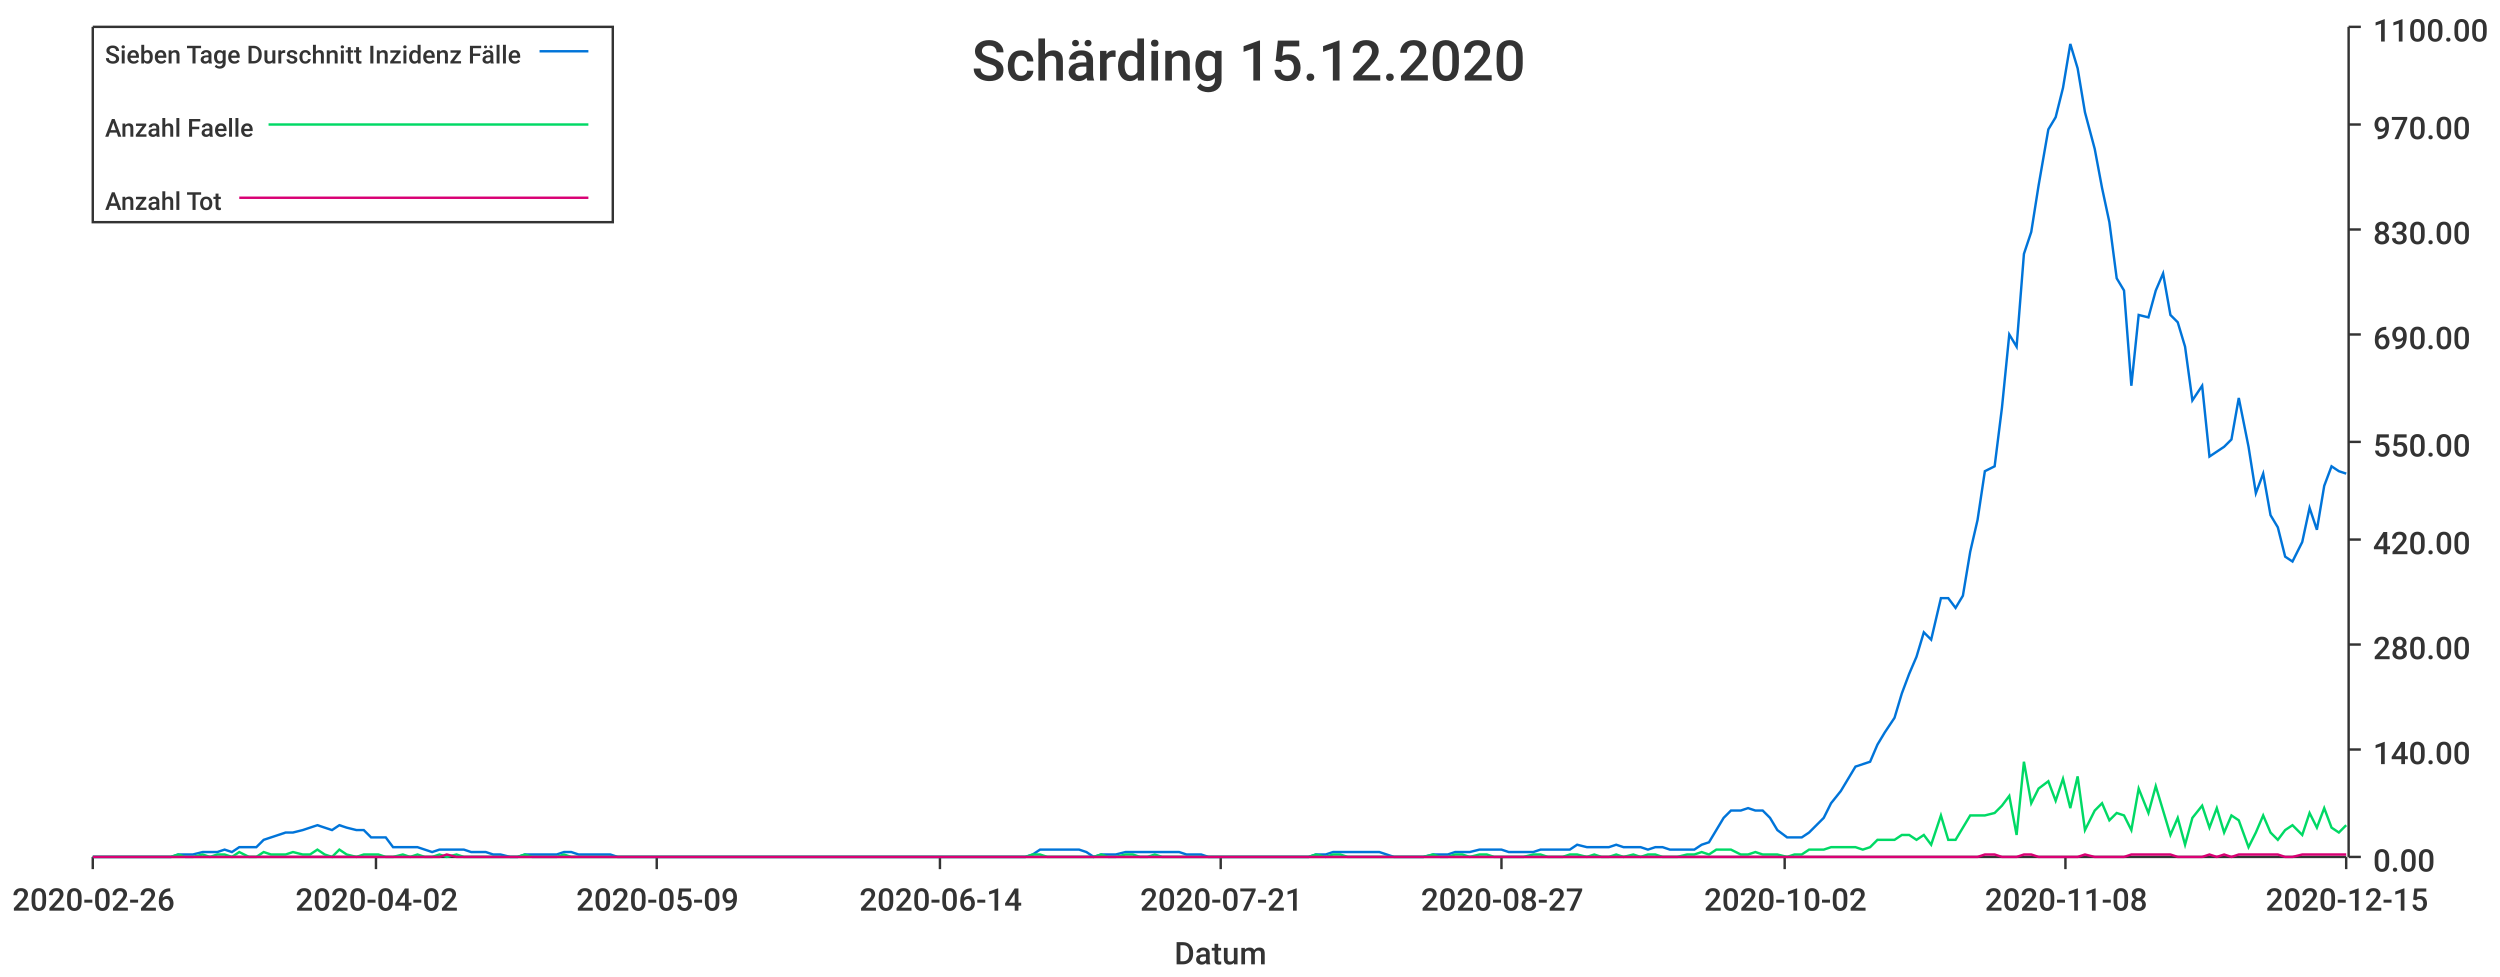
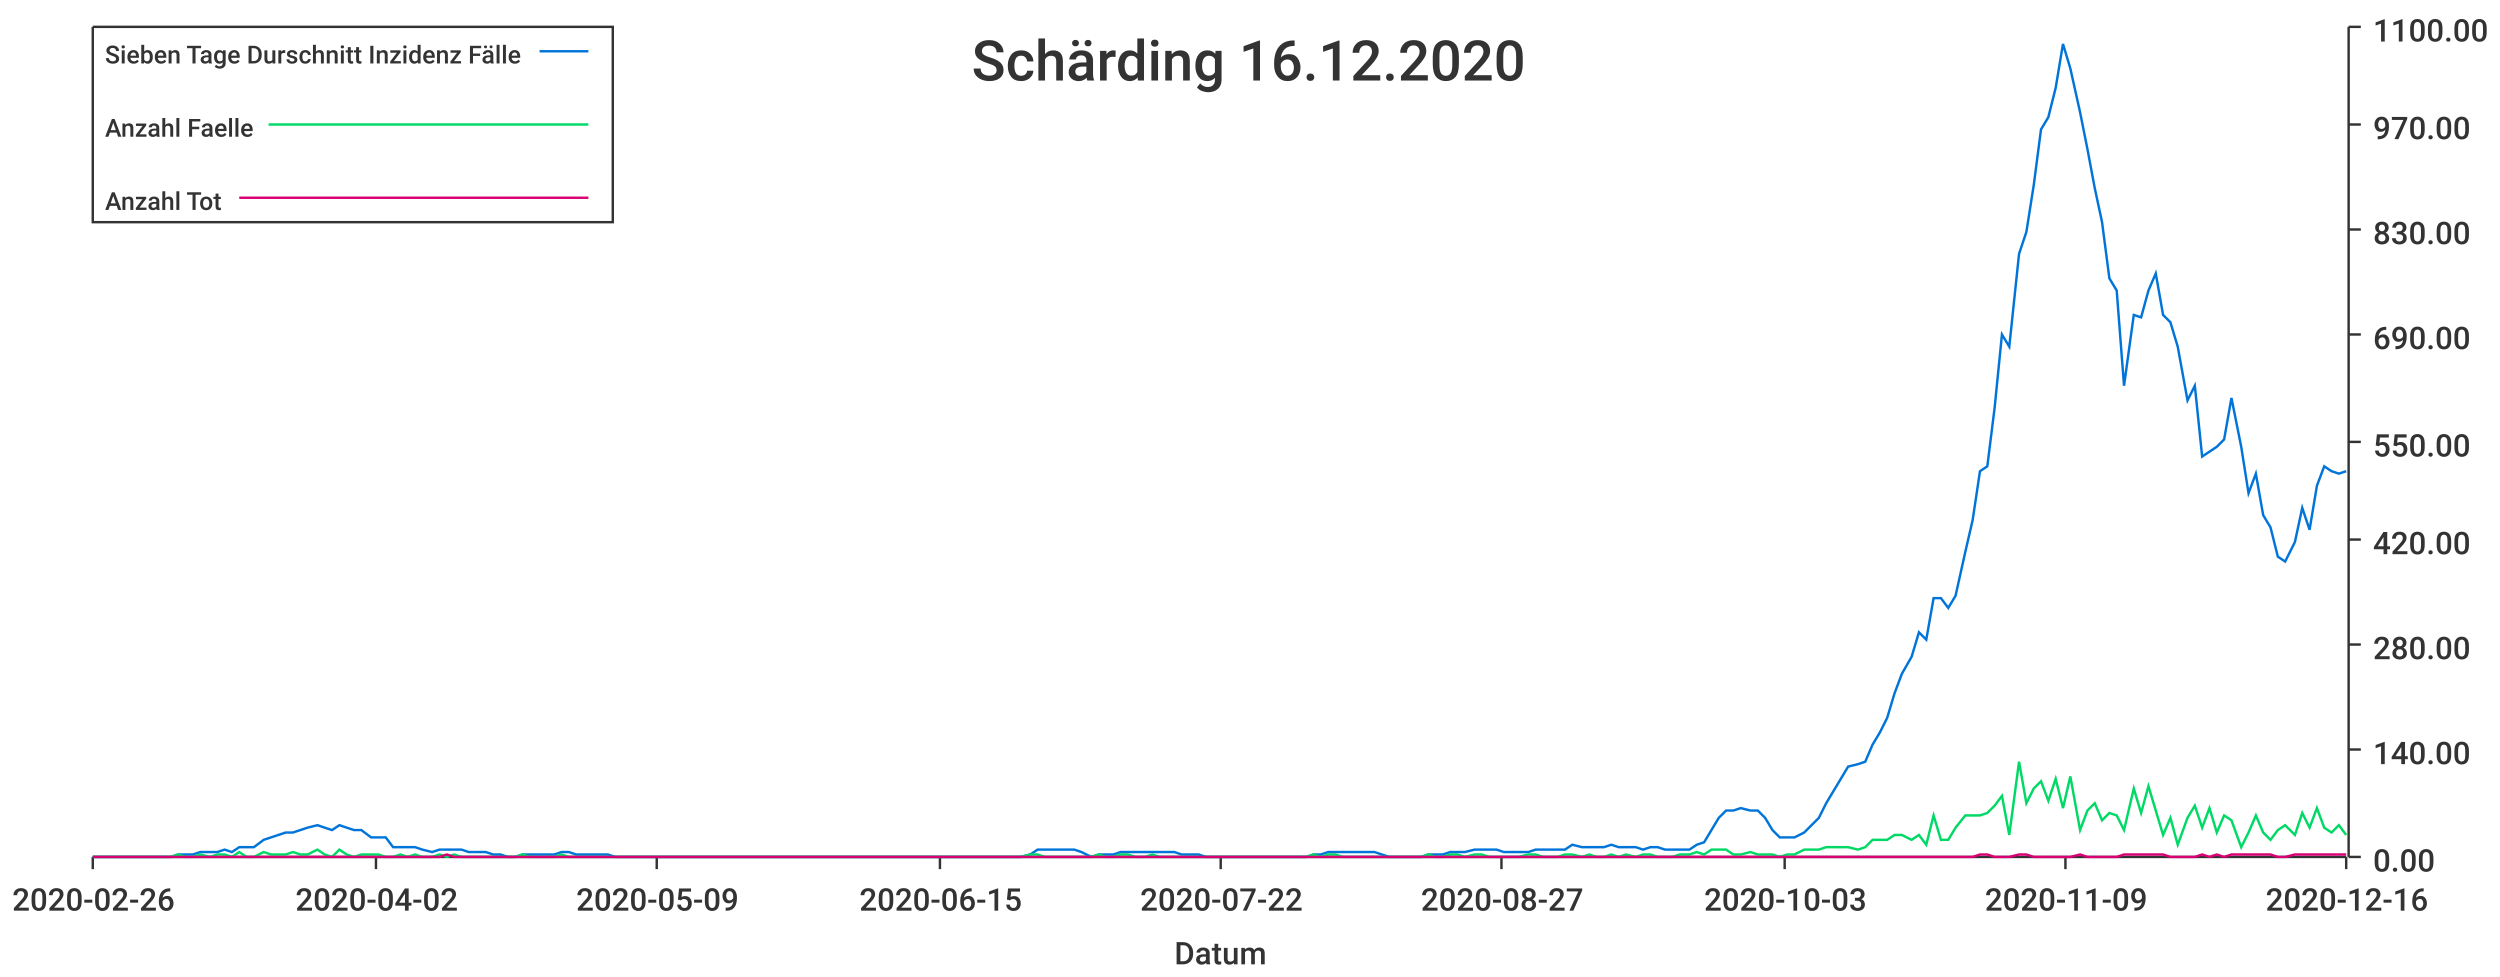
<svg xmlns="http://www.w3.org/2000/svg" width="1024" height="400">\n<path d="M 0 0 L 1024 0 L 1024 400 L 0 400 L 0 0" style="stroke-width:0;stroke:rgba(255,255,255,1.0);fill:rgba(255,255,255,1.0)" />
  <path d="M 38 11 L 961 11 L 961 351 L 38 351 L 38 11" style="stroke-width:0;stroke:rgba(255,255,255,1.0);fill:rgba(255,255,255,1.0)" />
  <path d="M 38 351 L 961 351" style="stroke-width:1;stroke:rgba(51,51,51,1.0);fill:none" />
  <path d="M 38 351 L 38 356" style="stroke-width:1;stroke:rgba(51,51,51,1.0);fill:none" />
  <text x="5" y="373" style="stroke-width:0;stroke:none;fill:rgba(51,51,51,1.0);font-size:12.8px;font-family:'Roboto Medium',sans-serif">2020-02-26</text>
  <path d="M 154 351 L 154 356" style="stroke-width:1;stroke:rgba(51,51,51,1.0);fill:none" />
  <text x="121" y="373" style="stroke-width:0;stroke:none;fill:rgba(51,51,51,1.0);font-size:12.8px;font-family:'Roboto Medium',sans-serif">2020-04-02</text>
  <path d="M 269 351 L 269 356" style="stroke-width:1;stroke:rgba(51,51,51,1.0);fill:none" />
  <text x="236" y="373" style="stroke-width:0;stroke:none;fill:rgba(51,51,51,1.0);font-size:12.8px;font-family:'Roboto Medium',sans-serif">2020-05-09</text>
  <path d="M 385 351 L 385 356" style="stroke-width:1;stroke:rgba(51,51,51,1.0);fill:none" />
-   <text x="352" y="373" style="stroke-width:0;stroke:none;fill:rgba(51,51,51,1.0);font-size:12.8px;font-family:'Roboto Medium',sans-serif">2020-06-14</text>
+   <text x="352" y="373" style="stroke-width:0;stroke:none;fill:rgba(51,51,51,1.0);font-size:12.8px;font-family:'Roboto Medium',sans-serif">2020-06-15</text>
  <path d="M 500 351 L 500 356" style="stroke-width:1;stroke:rgba(51,51,51,1.0);fill:none" />
-   <text x="467" y="373" style="stroke-width:0;stroke:none;fill:rgba(51,51,51,1.0);font-size:12.8px;font-family:'Roboto Medium',sans-serif">2020-07-21</text>
+   <text x="467" y="373" style="stroke-width:0;stroke:none;fill:rgba(51,51,51,1.0);font-size:12.8px;font-family:'Roboto Medium',sans-serif">2020-07-22</text>
  <path d="M 615 351 L 615 356" style="stroke-width:1;stroke:rgba(51,51,51,1.0);fill:none" />
  <text x="582" y="373" style="stroke-width:0;stroke:none;fill:rgba(51,51,51,1.0);font-size:12.8px;font-family:'Roboto Medium',sans-serif">2020-08-27</text>
  <path d="M 731 351 L 731 356" style="stroke-width:1;stroke:rgba(51,51,51,1.0);fill:none" />
-   <text x="698" y="373" style="stroke-width:0;stroke:none;fill:rgba(51,51,51,1.0);font-size:12.8px;font-family:'Roboto Medium',sans-serif">2020-10-02</text>
+   <text x="698" y="373" style="stroke-width:0;stroke:none;fill:rgba(51,51,51,1.0);font-size:12.8px;font-family:'Roboto Medium',sans-serif">2020-10-03</text>
  <path d="M 846 351 L 846 356" style="stroke-width:1;stroke:rgba(51,51,51,1.0);fill:none" />
-   <text x="813" y="373" style="stroke-width:0;stroke:none;fill:rgba(51,51,51,1.0);font-size:12.8px;font-family:'Roboto Medium',sans-serif">2020-11-08</text>
+   <text x="813" y="373" style="stroke-width:0;stroke:none;fill:rgba(51,51,51,1.0);font-size:12.8px;font-family:'Roboto Medium',sans-serif">2020-11-09</text>
  <path d="M 961 351 L 961 356" style="stroke-width:1;stroke:rgba(51,51,51,1.0);fill:none" />
-   <text x="928" y="373" style="stroke-width:0;stroke:none;fill:rgba(51,51,51,1.0);font-size:12.8px;font-family:'Roboto Medium',sans-serif">2020-12-15</text>
+   <text x="928" y="373" style="stroke-width:0;stroke:none;fill:rgba(51,51,51,1.0);font-size:12.8px;font-family:'Roboto Medium',sans-serif">2020-12-16</text>
  <text x="481" y="395" style="stroke-width:0;stroke:none;fill:rgba(51,51,51,1.0);font-size:12.8px;font-family:'Roboto Medium',sans-serif">Datum</text>
  <path d="M 962 351 L 962 11" style="stroke-width:1;stroke:rgba(51,51,51,1.0);fill:none" />
  <path d="M 962 351 L 967 351" style="stroke-width:1;stroke:rgba(51,51,51,1.0);fill:none" />
  <text x="972" y="357" style="stroke-width:0;stroke:none;fill:rgba(51,51,51,1.0);font-size:12.8px;font-family:'Roboto Medium',sans-serif">0.00</text>
  <path d="M 962 307 L 967 307" style="stroke-width:1;stroke:rgba(51,51,51,1.0);fill:none" />
  <text x="972" y="313" style="stroke-width:0;stroke:none;fill:rgba(51,51,51,1.0);font-size:12.8px;font-family:'Roboto Medium',sans-serif">140.00</text>
  <path d="M 962 264 L 967 264" style="stroke-width:1;stroke:rgba(51,51,51,1.0);fill:none" />
  <text x="972" y="270" style="stroke-width:0;stroke:none;fill:rgba(51,51,51,1.0);font-size:12.8px;font-family:'Roboto Medium',sans-serif">280.00</text>
  <path d="M 962 221 L 967 221" style="stroke-width:1;stroke:rgba(51,51,51,1.0);fill:none" />
  <text x="972" y="227" style="stroke-width:0;stroke:none;fill:rgba(51,51,51,1.0);font-size:12.8px;font-family:'Roboto Medium',sans-serif">420.00</text>
  <path d="M 962 181 L 967 181" style="stroke-width:1;stroke:rgba(51,51,51,1.0);fill:none" />
  <text x="972" y="187" style="stroke-width:0;stroke:none;fill:rgba(51,51,51,1.0);font-size:12.8px;font-family:'Roboto Medium',sans-serif">550.00</text>
  <path d="M 962 137 L 967 137" style="stroke-width:1;stroke:rgba(51,51,51,1.0);fill:none" />
  <text x="972" y="143" style="stroke-width:0;stroke:none;fill:rgba(51,51,51,1.0);font-size:12.8px;font-family:'Roboto Medium',sans-serif">690.00</text>
  <path d="M 962 94 L 967 94" style="stroke-width:1;stroke:rgba(51,51,51,1.0);fill:none" />
  <text x="972" y="100" style="stroke-width:0;stroke:none;fill:rgba(51,51,51,1.0);font-size:12.8px;font-family:'Roboto Medium',sans-serif">830.00</text>
  <path d="M 962 51 L 967 51" style="stroke-width:1;stroke:rgba(51,51,51,1.0);fill:none" />
  <text x="972" y="57" style="stroke-width:0;stroke:none;fill:rgba(51,51,51,1.0);font-size:12.8px;font-family:'Roboto Medium',sans-serif">970.00</text>
  <path d="M 962 11 L 967 11" style="stroke-width:1;stroke:rgba(51,51,51,1.0);fill:none" />
  <text x="972" y="17" style="stroke-width:0;stroke:none;fill:rgba(51,51,51,1.0);font-size:12.8px;font-family:'Roboto Medium',sans-serif">1100.00</text>
-   <path d="M 38 351 L 42 351 L 45 351 L 48 351 L 51 351 L 54 351 L 57 351 L 61 351 L 64 351 L 67 351 L 70 351 L 73 350 L 76 350 L 79 350 L 83 349 L 86 349 L 89 349 L 92 348 L 95 349 L 98 347 L 102 347 L 105 347 L 108 344 L 111 343 L 114 342 L 117 341 L 120 341 L 124 340 L 127 339 L 130 338 L 133 339 L 136 340 L 139 338 L 142 339 L 146 340 L 149 340 L 152 343 L 155 343 L 158 343 L 161 347 L 165 347 L 168 347 L 171 347 L 174 348 L 177 349 L 180 348 L 183 348 L 187 348 L 190 348 L 193 349 L 196 349 L 199 349 L 202 350 L 205 350 L 209 351 L 212 351 L 215 350 L 218 350 L 221 350 L 224 350 L 228 350 L 231 349 L 234 349 L 237 350 L 240 350 L 243 350 L 246 350 L 250 350 L 253 351 L 256 351 L 259 351 L 262 351 L 265 351 L 268 351 L 272 351 L 275 351 L 278 351 L 281 351 L 284 351 L 287 351 L 291 351 L 294 351 L 297 351 L 300 351 L 303 351 L 306 351 L 309 351 L 313 351 L 316 351 L 319 351 L 322 351 L 325 351 L 328 351 L 331 351 L 335 351 L 338 351 L 341 351 L 344 351 L 347 351 L 350 351 L 354 351 L 357 351 L 360 351 L 363 351 L 366 351 L 369 351 L 372 351 L 376 351 L 379 351 L 382 351 L 385 351 L 388 351 L 391 351 L 394 351 L 398 351 L 401 351 L 404 351 L 407 351 L 410 351 L 413 351 L 417 351 L 420 351 L 423 350 L 426 348 L 429 348 L 432 348 L 435 348 L 439 348 L 442 348 L 445 349 L 448 351 L 451 350 L 454 350 L 457 350 L 461 349 L 464 349 L 467 349 L 470 349 L 473 349 L 476 349 L 480 349 L 483 349 L 486 350 L 489 350 L 492 350 L 495 351 L 498 351 L 502 351 L 505 351 L 508 351 L 511 351 L 514 351 L 517 351 L 520 351 L 524 351 L 527 351 L 530 351 L 533 351 L 536 351 L 539 350 L 543 350 L 546 349 L 549 349 L 552 349 L 555 349 L 558 349 L 561 349 L 565 349 L 568 350 L 571 351 L 574 351 L 577 351 L 580 351 L 583 351 L 587 350 L 590 350 L 593 350 L 596 349 L 599 349 L 602 349 L 606 348 L 609 348 L 612 348 L 615 348 L 618 349 L 621 349 L 624 349 L 628 349 L 631 348 L 634 348 L 637 348 L 640 348 L 643 348 L 646 346 L 650 347 L 653 347 L 656 347 L 659 347 L 662 346 L 665 347 L 669 347 L 672 347 L 675 348 L 678 347 L 681 347 L 684 348 L 687 348 L 691 348 L 694 348 L 697 346 L 700 345 L 703 340 L 706 335 L 709 332 L 713 332 L 716 331 L 719 332 L 722 332 L 725 335 L 728 340 L 732 343 L 735 343 L 738 343 L 741 341 L 744 338 L 747 335 L 750 329 L 754 324 L 757 319 L 760 314 L 763 313 L 766 312 L 769 305 L 772 300 L 776 294 L 779 284 L 782 276 L 785 269 L 788 259 L 791 262 L 795 245 L 798 245 L 801 249 L 804 244 L 807 226 L 810 213 L 813 193 L 817 191 L 820 167 L 823 137 L 826 142 L 829 104 L 832 95 L 835 76 L 839 53 L 842 48 L 845 36 L 848 18 L 851 28 L 854 46 L 858 61 L 861 77 L 864 91 L 867 114 L 870 119 L 873 158 L 876 129 L 880 130 L 883 119 L 886 112 L 889 129 L 892 132 L 895 142 L 898 164 L 902 158 L 905 187 L 908 185 L 911 183 L 914 180 L 917 163 L 921 183 L 924 202 L 927 194 L 930 211 L 933 216 L 936 228 L 939 230 L 943 222 L 946 208 L 949 217 L 952 199 L 955 191 L 958 193 L 961 194" style="stroke-width:1;stroke:rgba(0,116,217,1.0);fill:none" />
-   <path d="M 38 351 L 42 351 L 45 351 L 48 351 L 51 351 L 54 351 L 57 351 L 61 351 L 64 351 L 67 351 L 70 351 L 73 350 L 76 351 L 79 351 L 83 350 L 86 351 L 89 350 L 92 350 L 95 351 L 98 349 L 102 351 L 105 351 L 108 349 L 111 350 L 114 350 L 117 350 L 120 349 L 124 350 L 127 350 L 130 348 L 133 350 L 136 351 L 139 348 L 142 350 L 146 351 L 149 350 L 152 350 L 155 350 L 158 351 L 161 351 L 165 350 L 168 351 L 171 350 L 174 351 L 177 351 L 180 350 L 183 351 L 187 350 L 190 351 L 193 351 L 196 351 L 199 351 L 202 351 L 205 351 L 209 351 L 212 351 L 215 350 L 218 351 L 221 351 L 224 351 L 228 351 L 231 350 L 234 351 L 237 351 L 240 351 L 243 351 L 246 351 L 250 351 L 253 351 L 256 351 L 259 351 L 262 351 L 265 351 L 268 351 L 272 351 L 275 351 L 278 351 L 281 351 L 284 351 L 287 351 L 291 351 L 294 351 L 297 351 L 300 351 L 303 351 L 306 351 L 309 351 L 313 351 L 316 351 L 319 351 L 322 351 L 325 351 L 328 351 L 331 351 L 335 351 L 338 351 L 341 351 L 344 351 L 347 351 L 350 351 L 354 351 L 357 351 L 360 351 L 363 351 L 366 351 L 369 351 L 372 351 L 376 351 L 379 351 L 382 351 L 385 351 L 388 351 L 391 351 L 394 351 L 398 351 L 401 351 L 404 351 L 407 351 L 410 351 L 413 351 L 417 351 L 420 351 L 423 350 L 426 350 L 429 351 L 432 351 L 435 351 L 439 351 L 442 351 L 445 351 L 448 351 L 451 350 L 454 351 L 457 351 L 461 350 L 464 350 L 467 351 L 470 351 L 473 350 L 476 351 L 480 351 L 483 351 L 486 351 L 489 351 L 492 351 L 495 351 L 498 351 L 502 351 L 505 351 L 508 351 L 511 351 L 514 351 L 517 351 L 520 351 L 524 351 L 527 351 L 530 351 L 533 351 L 536 351 L 539 350 L 543 351 L 546 350 L 549 350 L 552 351 L 555 351 L 558 351 L 561 351 L 565 351 L 568 351 L 571 351 L 574 351 L 577 351 L 580 351 L 583 351 L 587 350 L 590 351 L 593 351 L 596 350 L 599 350 L 602 351 L 606 350 L 609 350 L 612 351 L 615 351 L 618 351 L 621 351 L 624 351 L 628 350 L 631 350 L 634 351 L 637 351 L 640 351 L 643 350 L 646 350 L 650 351 L 653 350 L 656 351 L 659 351 L 662 350 L 665 351 L 669 350 L 672 351 L 675 350 L 678 350 L 681 351 L 684 351 L 687 351 L 691 350 L 694 350 L 697 349 L 700 350 L 703 348 L 706 348 L 709 348 L 713 350 L 716 350 L 719 349 L 722 350 L 725 350 L 728 350 L 732 351 L 735 350 L 738 350 L 741 348 L 744 348 L 747 348 L 750 347 L 754 347 L 757 347 L 760 347 L 763 348 L 766 347 L 769 344 L 772 344 L 776 344 L 779 342 L 782 342 L 785 344 L 788 342 L 791 346 L 795 334 L 798 344 L 801 344 L 804 339 L 807 334 L 810 334 L 813 334 L 817 333 L 820 330 L 823 326 L 826 342 L 829 312 L 832 329 L 835 323 L 839 320 L 842 328 L 845 319 L 848 331 L 851 318 L 854 340 L 858 332 L 861 329 L 864 336 L 867 333 L 870 334 L 873 340 L 876 323 L 880 333 L 883 322 L 886 332 L 889 342 L 892 335 L 895 346 L 898 335 L 902 330 L 905 339 L 908 331 L 911 341 L 914 334 L 917 336 L 921 347 L 924 341 L 927 334 L 930 341 L 933 344 L 936 340 L 939 338 L 943 342 L 946 333 L 949 339 L 952 331 L 955 339 L 958 341 L 961 338" style="stroke-width:1;stroke:rgba(0,217,101,1.0);fill:none" />
-   <path d="M 38 351 L 42 351 L 45 351 L 48 351 L 51 351 L 54 351 L 57 351 L 61 351 L 64 351 L 67 351 L 70 351 L 73 351 L 76 351 L 79 351 L 83 351 L 86 351 L 89 351 L 92 351 L 95 351 L 98 351 L 102 351 L 105 351 L 108 351 L 111 351 L 114 351 L 117 351 L 120 351 L 124 351 L 127 351 L 130 351 L 133 351 L 136 351 L 139 351 L 142 351 L 146 351 L 149 351 L 152 351 L 155 351 L 158 351 L 161 351 L 165 351 L 168 351 L 171 351 L 174 351 L 177 351 L 180 351 L 183 350 L 187 351 L 190 351 L 193 351 L 196 351 L 199 351 L 202 351 L 205 351 L 209 351 L 212 351 L 215 351 L 218 351 L 221 351 L 224 351 L 228 351 L 231 351 L 234 351 L 237 351 L 240 351 L 243 351 L 246 351 L 250 351 L 253 351 L 256 351 L 259 351 L 262 351 L 265 351 L 268 351 L 272 351 L 275 351 L 278 351 L 281 351 L 284 351 L 287 351 L 291 351 L 294 351 L 297 351 L 300 351 L 303 351 L 306 351 L 309 351 L 313 351 L 316 351 L 319 351 L 322 351 L 325 351 L 328 351 L 331 351 L 335 351 L 338 351 L 341 351 L 344 351 L 347 351 L 350 351 L 354 351 L 357 351 L 360 351 L 363 351 L 366 351 L 369 351 L 372 351 L 376 351 L 379 351 L 382 351 L 385 351 L 388 351 L 391 351 L 394 351 L 398 351 L 401 351 L 404 351 L 407 351 L 410 351 L 413 351 L 417 351 L 420 351 L 423 351 L 426 351 L 429 351 L 432 351 L 435 351 L 439 351 L 442 351 L 445 351 L 448 351 L 451 351 L 454 351 L 457 351 L 461 351 L 464 351 L 467 351 L 470 351 L 473 351 L 476 351 L 480 351 L 483 351 L 486 351 L 489 351 L 492 351 L 495 351 L 498 351 L 502 351 L 505 351 L 508 351 L 511 351 L 514 351 L 517 351 L 520 351 L 524 351 L 527 351 L 530 351 L 533 351 L 536 351 L 539 351 L 543 351 L 546 351 L 549 351 L 552 351 L 555 351 L 558 351 L 561 351 L 565 351 L 568 351 L 571 351 L 574 351 L 577 351 L 580 351 L 583 351 L 587 351 L 590 351 L 593 351 L 596 351 L 599 351 L 602 351 L 606 351 L 609 351 L 612 351 L 615 351 L 618 351 L 621 351 L 624 351 L 628 351 L 631 351 L 634 351 L 637 351 L 640 351 L 643 351 L 646 351 L 650 351 L 653 351 L 656 351 L 659 351 L 662 351 L 665 351 L 669 351 L 672 351 L 675 351 L 678 351 L 681 351 L 684 351 L 687 351 L 691 351 L 694 351 L 697 351 L 700 351 L 703 351 L 706 351 L 709 351 L 713 351 L 716 351 L 719 351 L 722 351 L 725 351 L 728 351 L 732 351 L 735 351 L 738 351 L 741 351 L 744 351 L 747 351 L 750 351 L 754 351 L 757 351 L 760 351 L 763 351 L 766 351 L 769 351 L 772 351 L 776 351 L 779 351 L 782 351 L 785 351 L 788 351 L 791 351 L 795 351 L 798 351 L 801 351 L 804 351 L 807 351 L 810 351 L 813 350 L 817 350 L 820 351 L 823 351 L 826 351 L 829 350 L 832 350 L 835 351 L 839 351 L 842 351 L 845 351 L 848 351 L 851 351 L 854 350 L 858 351 L 861 351 L 864 351 L 867 351 L 870 351 L 873 350 L 876 350 L 880 350 L 883 350 L 886 350 L 889 350 L 892 351 L 895 351 L 898 351 L 902 351 L 905 350 L 908 351 L 911 350 L 914 351 L 917 350 L 921 350 L 924 350 L 927 350 L 930 350 L 933 350 L 936 351 L 939 351 L 943 350 L 946 350 L 949 350 L 952 350 L 955 350 L 958 350 L 961 350" style="stroke-width:1;stroke:rgba(217,0,116,1.0);fill:none" />
-   <text x="398" y="33" style="stroke-width:0;stroke:none;fill:rgba(51,51,51,1.0);font-size:23.0px;font-family:'Roboto Medium',sans-serif">Schärding 15.12.2020</text>
+   <path d="M 38 351 L 42 351 L 45 351 L 48 351 L 51 351 L 54 351 L 57 351 L 60 351 L 64 351 L 67 351 L 70 351 L 73 350 L 76 350 L 79 350 L 82 349 L 86 349 L 89 349 L 92 348 L 95 349 L 98 347 L 101 347 L 104 347 L 108 344 L 111 343 L 114 342 L 117 341 L 120 341 L 123 340 L 126 339 L 130 338 L 133 339 L 136 340 L 139 338 L 142 339 L 145 340 L 148 340 L 152 343 L 155 343 L 158 343 L 161 347 L 164 347 L 167 347 L 170 347 L 173 348 L 177 349 L 180 348 L 183 348 L 186 348 L 189 348 L 192 349 L 195 349 L 199 349 L 202 350 L 205 350 L 208 351 L 211 351 L 214 350 L 217 350 L 221 350 L 224 350 L 227 350 L 230 349 L 233 349 L 236 350 L 239 350 L 243 350 L 246 350 L 249 350 L 252 351 L 255 351 L 258 351 L 261 351 L 265 351 L 268 351 L 271 351 L 274 351 L 277 351 L 280 351 L 283 351 L 287 351 L 290 351 L 293 351 L 296 351 L 299 351 L 302 351 L 305 351 L 308 351 L 312 351 L 315 351 L 318 351 L 321 351 L 324 351 L 327 351 L 330 351 L 334 351 L 337 351 L 340 351 L 343 351 L 346 351 L 349 351 L 352 351 L 356 351 L 359 351 L 362 351 L 365 351 L 368 351 L 371 351 L 374 351 L 378 351 L 381 351 L 384 351 L 387 351 L 390 351 L 393 351 L 396 351 L 400 351 L 403 351 L 406 351 L 409 351 L 412 351 L 415 351 L 418 351 L 422 350 L 425 348 L 428 348 L 431 348 L 434 348 L 437 348 L 440 348 L 443 349 L 447 351 L 450 350 L 453 350 L 456 350 L 459 349 L 462 349 L 465 349 L 469 349 L 472 349 L 475 349 L 478 349 L 481 349 L 484 350 L 487 350 L 491 350 L 494 351 L 497 351 L 500 351 L 503 351 L 506 351 L 509 351 L 513 351 L 516 351 L 519 351 L 522 351 L 525 351 L 528 351 L 531 351 L 535 351 L 538 350 L 541 350 L 544 349 L 547 349 L 550 349 L 553 349 L 557 349 L 560 349 L 563 349 L 566 350 L 569 351 L 572 351 L 575 351 L 578 351 L 582 351 L 585 350 L 588 350 L 591 350 L 594 349 L 597 349 L 600 349 L 604 348 L 607 348 L 610 348 L 613 348 L 616 349 L 619 349 L 622 349 L 626 349 L 629 348 L 632 348 L 635 348 L 638 348 L 641 348 L 644 346 L 648 347 L 651 347 L 654 347 L 657 347 L 660 346 L 663 347 L 666 347 L 670 347 L 673 348 L 676 347 L 679 347 L 682 348 L 685 348 L 688 348 L 692 348 L 695 346 L 698 345 L 701 340 L 704 335 L 707 332 L 710 332 L 713 331 L 717 332 L 720 332 L 723 335 L 726 340 L 729 343 L 732 343 L 735 343 L 739 341 L 742 338 L 745 335 L 748 329 L 751 324 L 754 319 L 757 314 L 761 313 L 764 312 L 767 305 L 770 300 L 773 294 L 776 284 L 779 276 L 783 269 L 786 259 L 789 262 L 792 245 L 795 245 L 798 249 L 801 244 L 805 226 L 808 213 L 811 193 L 814 191 L 817 167 L 820 137 L 823 142 L 827 104 L 830 95 L 833 76 L 836 53 L 839 48 L 842 36 L 845 18 L 848 28 L 852 46 L 855 61 L 858 77 L 861 91 L 864 114 L 867 119 L 870 158 L 874 129 L 877 130 L 880 119 L 883 112 L 886 129 L 889 132 L 892 142 L 896 164 L 899 158 L 902 187 L 905 185 L 908 183 L 911 180 L 914 163 L 918 183 L 921 202 L 924 194 L 927 211 L 930 216 L 933 228 L 936 230 L 940 222 L 943 208 L 946 217 L 949 199 L 952 191 L 955 193 L 958 194 L 961 193" style="stroke-width:1;stroke:rgba(0,116,217,1.0);fill:none" />
+   <path d="M 38 351 L 42 351 L 45 351 L 48 351 L 51 351 L 54 351 L 57 351 L 60 351 L 64 351 L 67 351 L 70 351 L 73 350 L 76 351 L 79 351 L 82 350 L 86 351 L 89 350 L 92 350 L 95 351 L 98 349 L 101 351 L 104 351 L 108 349 L 111 350 L 114 350 L 117 350 L 120 349 L 123 350 L 126 350 L 130 348 L 133 350 L 136 351 L 139 348 L 142 350 L 145 351 L 148 350 L 152 350 L 155 350 L 158 351 L 161 351 L 164 350 L 167 351 L 170 350 L 173 351 L 177 351 L 180 350 L 183 351 L 186 350 L 189 351 L 192 351 L 195 351 L 199 351 L 202 351 L 205 351 L 208 351 L 211 351 L 214 350 L 217 351 L 221 351 L 224 351 L 227 351 L 230 350 L 233 351 L 236 351 L 239 351 L 243 351 L 246 351 L 249 351 L 252 351 L 255 351 L 258 351 L 261 351 L 265 351 L 268 351 L 271 351 L 274 351 L 277 351 L 280 351 L 283 351 L 287 351 L 290 351 L 293 351 L 296 351 L 299 351 L 302 351 L 305 351 L 308 351 L 312 351 L 315 351 L 318 351 L 321 351 L 324 351 L 327 351 L 330 351 L 334 351 L 337 351 L 340 351 L 343 351 L 346 351 L 349 351 L 352 351 L 356 351 L 359 351 L 362 351 L 365 351 L 368 351 L 371 351 L 374 351 L 378 351 L 381 351 L 384 351 L 387 351 L 390 351 L 393 351 L 396 351 L 400 351 L 403 351 L 406 351 L 409 351 L 412 351 L 415 351 L 418 351 L 422 350 L 425 350 L 428 351 L 431 351 L 434 351 L 437 351 L 440 351 L 443 351 L 447 351 L 450 350 L 453 351 L 456 351 L 459 350 L 462 350 L 465 351 L 469 351 L 472 350 L 475 351 L 478 351 L 481 351 L 484 351 L 487 351 L 491 351 L 494 351 L 497 351 L 500 351 L 503 351 L 506 351 L 509 351 L 513 351 L 516 351 L 519 351 L 522 351 L 525 351 L 528 351 L 531 351 L 535 351 L 538 350 L 541 351 L 544 350 L 547 350 L 550 351 L 553 351 L 557 351 L 560 351 L 563 351 L 566 351 L 569 351 L 572 351 L 575 351 L 578 351 L 582 351 L 585 350 L 588 351 L 591 351 L 594 350 L 597 350 L 600 351 L 604 350 L 607 350 L 610 351 L 613 351 L 616 351 L 619 351 L 622 351 L 626 350 L 629 350 L 632 351 L 635 351 L 638 351 L 641 350 L 644 350 L 648 351 L 651 350 L 654 351 L 657 351 L 660 350 L 663 351 L 666 350 L 670 351 L 673 350 L 676 350 L 679 351 L 682 351 L 685 351 L 688 350 L 692 350 L 695 349 L 698 350 L 701 348 L 704 348 L 707 348 L 710 350 L 713 350 L 717 349 L 720 350 L 723 350 L 726 350 L 729 351 L 732 350 L 735 350 L 739 348 L 742 348 L 745 348 L 748 347 L 751 347 L 754 347 L 757 347 L 761 348 L 764 347 L 767 344 L 770 344 L 773 344 L 776 342 L 779 342 L 783 344 L 786 342 L 789 346 L 792 334 L 795 344 L 798 344 L 801 339 L 805 334 L 808 334 L 811 334 L 814 333 L 817 330 L 820 326 L 823 342 L 827 312 L 830 329 L 833 323 L 836 320 L 839 328 L 842 319 L 845 331 L 848 318 L 852 340 L 855 332 L 858 329 L 861 336 L 864 333 L 867 334 L 870 340 L 874 323 L 877 333 L 880 322 L 883 332 L 886 342 L 889 335 L 892 346 L 896 335 L 899 330 L 902 339 L 905 331 L 908 341 L 911 334 L 914 336 L 918 347 L 921 341 L 924 334 L 927 341 L 930 344 L 933 340 L 936 338 L 940 342 L 943 333 L 946 339 L 949 331 L 952 339 L 955 341 L 958 338 L 961 342" style="stroke-width:1;stroke:rgba(0,217,101,1.0);fill:none" />
+   <path d="M 38 351 L 42 351 L 45 351 L 48 351 L 51 351 L 54 351 L 57 351 L 60 351 L 64 351 L 67 351 L 70 351 L 73 351 L 76 351 L 79 351 L 82 351 L 86 351 L 89 351 L 92 351 L 95 351 L 98 351 L 101 351 L 104 351 L 108 351 L 111 351 L 114 351 L 117 351 L 120 351 L 123 351 L 126 351 L 130 351 L 133 351 L 136 351 L 139 351 L 142 351 L 145 351 L 148 351 L 152 351 L 155 351 L 158 351 L 161 351 L 164 351 L 167 351 L 170 351 L 173 351 L 177 351 L 180 351 L 183 350 L 186 351 L 189 351 L 192 351 L 195 351 L 199 351 L 202 351 L 205 351 L 208 351 L 211 351 L 214 351 L 217 351 L 221 351 L 224 351 L 227 351 L 230 351 L 233 351 L 236 351 L 239 351 L 243 351 L 246 351 L 249 351 L 252 351 L 255 351 L 258 351 L 261 351 L 265 351 L 268 351 L 271 351 L 274 351 L 277 351 L 280 351 L 283 351 L 287 351 L 290 351 L 293 351 L 296 351 L 299 351 L 302 351 L 305 351 L 308 351 L 312 351 L 315 351 L 318 351 L 321 351 L 324 351 L 327 351 L 330 351 L 334 351 L 337 351 L 340 351 L 343 351 L 346 351 L 349 351 L 352 351 L 356 351 L 359 351 L 362 351 L 365 351 L 368 351 L 371 351 L 374 351 L 378 351 L 381 351 L 384 351 L 387 351 L 390 351 L 393 351 L 396 351 L 400 351 L 403 351 L 406 351 L 409 351 L 412 351 L 415 351 L 418 351 L 422 351 L 425 351 L 428 351 L 431 351 L 434 351 L 437 351 L 440 351 L 443 351 L 447 351 L 450 351 L 453 351 L 456 351 L 459 351 L 462 351 L 465 351 L 469 351 L 472 351 L 475 351 L 478 351 L 481 351 L 484 351 L 487 351 L 491 351 L 494 351 L 497 351 L 500 351 L 503 351 L 506 351 L 509 351 L 513 351 L 516 351 L 519 351 L 522 351 L 525 351 L 528 351 L 531 351 L 535 351 L 538 351 L 541 351 L 544 351 L 547 351 L 550 351 L 553 351 L 557 351 L 560 351 L 563 351 L 566 351 L 569 351 L 572 351 L 575 351 L 578 351 L 582 351 L 585 351 L 588 351 L 591 351 L 594 351 L 597 351 L 600 351 L 604 351 L 607 351 L 610 351 L 613 351 L 616 351 L 619 351 L 622 351 L 626 351 L 629 351 L 632 351 L 635 351 L 638 351 L 641 351 L 644 351 L 648 351 L 651 351 L 654 351 L 657 351 L 660 351 L 663 351 L 666 351 L 670 351 L 673 351 L 676 351 L 679 351 L 682 351 L 685 351 L 688 351 L 692 351 L 695 351 L 698 351 L 701 351 L 704 351 L 707 351 L 710 351 L 713 351 L 717 351 L 720 351 L 723 351 L 726 351 L 729 351 L 732 351 L 735 351 L 739 351 L 742 351 L 745 351 L 748 351 L 751 351 L 754 351 L 757 351 L 761 351 L 764 351 L 767 351 L 770 351 L 773 351 L 776 351 L 779 351 L 783 351 L 786 351 L 789 351 L 792 351 L 795 351 L 798 351 L 801 351 L 805 351 L 808 351 L 811 350 L 814 350 L 817 351 L 820 351 L 823 351 L 827 350 L 830 350 L 833 351 L 836 351 L 839 351 L 842 351 L 845 351 L 848 351 L 852 350 L 855 351 L 858 351 L 861 351 L 864 351 L 867 351 L 870 350 L 874 350 L 877 350 L 880 350 L 883 350 L 886 350 L 889 351 L 892 351 L 896 351 L 899 351 L 902 350 L 905 351 L 908 350 L 911 351 L 914 350 L 918 350 L 921 350 L 924 350 L 927 350 L 930 350 L 933 351 L 936 351 L 940 350 L 943 350 L 946 350 L 949 350 L 952 350 L 955 350 L 958 350 L 961 350" style="stroke-width:1;stroke:rgba(217,0,116,1.0);fill:none" />
+   <text x="398" y="33" style="stroke-width:0;stroke:none;fill:rgba(51,51,51,1.0);font-size:23.0px;font-family:'Roboto Medium',sans-serif">Schärding 16.12.2020</text>
  <path d="M 38 11 L 251 11 L 251 91 L 38 91 L 38 11" style="stroke-width:1;stroke:rgba(51,51,51,1.0);fill:rgba(255,255,255,1.0)" />
  <text x="43" y="26" style="stroke-width:0;stroke:none;fill:rgba(51,51,51,1.0);font-size:10.2px;font-family:'Roboto Medium',sans-serif">Sieben Tage Durschnitt Inzidenz Fälle</text>
  <path d="M 221 21 L 241 21" style="stroke-width:1;stroke:rgba(0,116,217,1.0);fill:none" />
  <text x="43" y="56" style="stroke-width:0;stroke:none;fill:rgba(51,51,51,1.0);font-size:10.2px;font-family:'Roboto Medium',sans-serif">Anzahl Faelle</text>
  <path d="M 110 51 L 241 51" style="stroke-width:1;stroke:rgba(0,217,101,1.0);fill:none" />
  <text x="43" y="86" style="stroke-width:0;stroke:none;fill:rgba(51,51,51,1.0);font-size:10.2px;font-family:'Roboto Medium',sans-serif">Anzahl Tot</text>
  <path d="M 98 81 L 241 81" style="stroke-width:1;stroke:rgba(217,0,116,1.0);fill:none" />
</svg>
